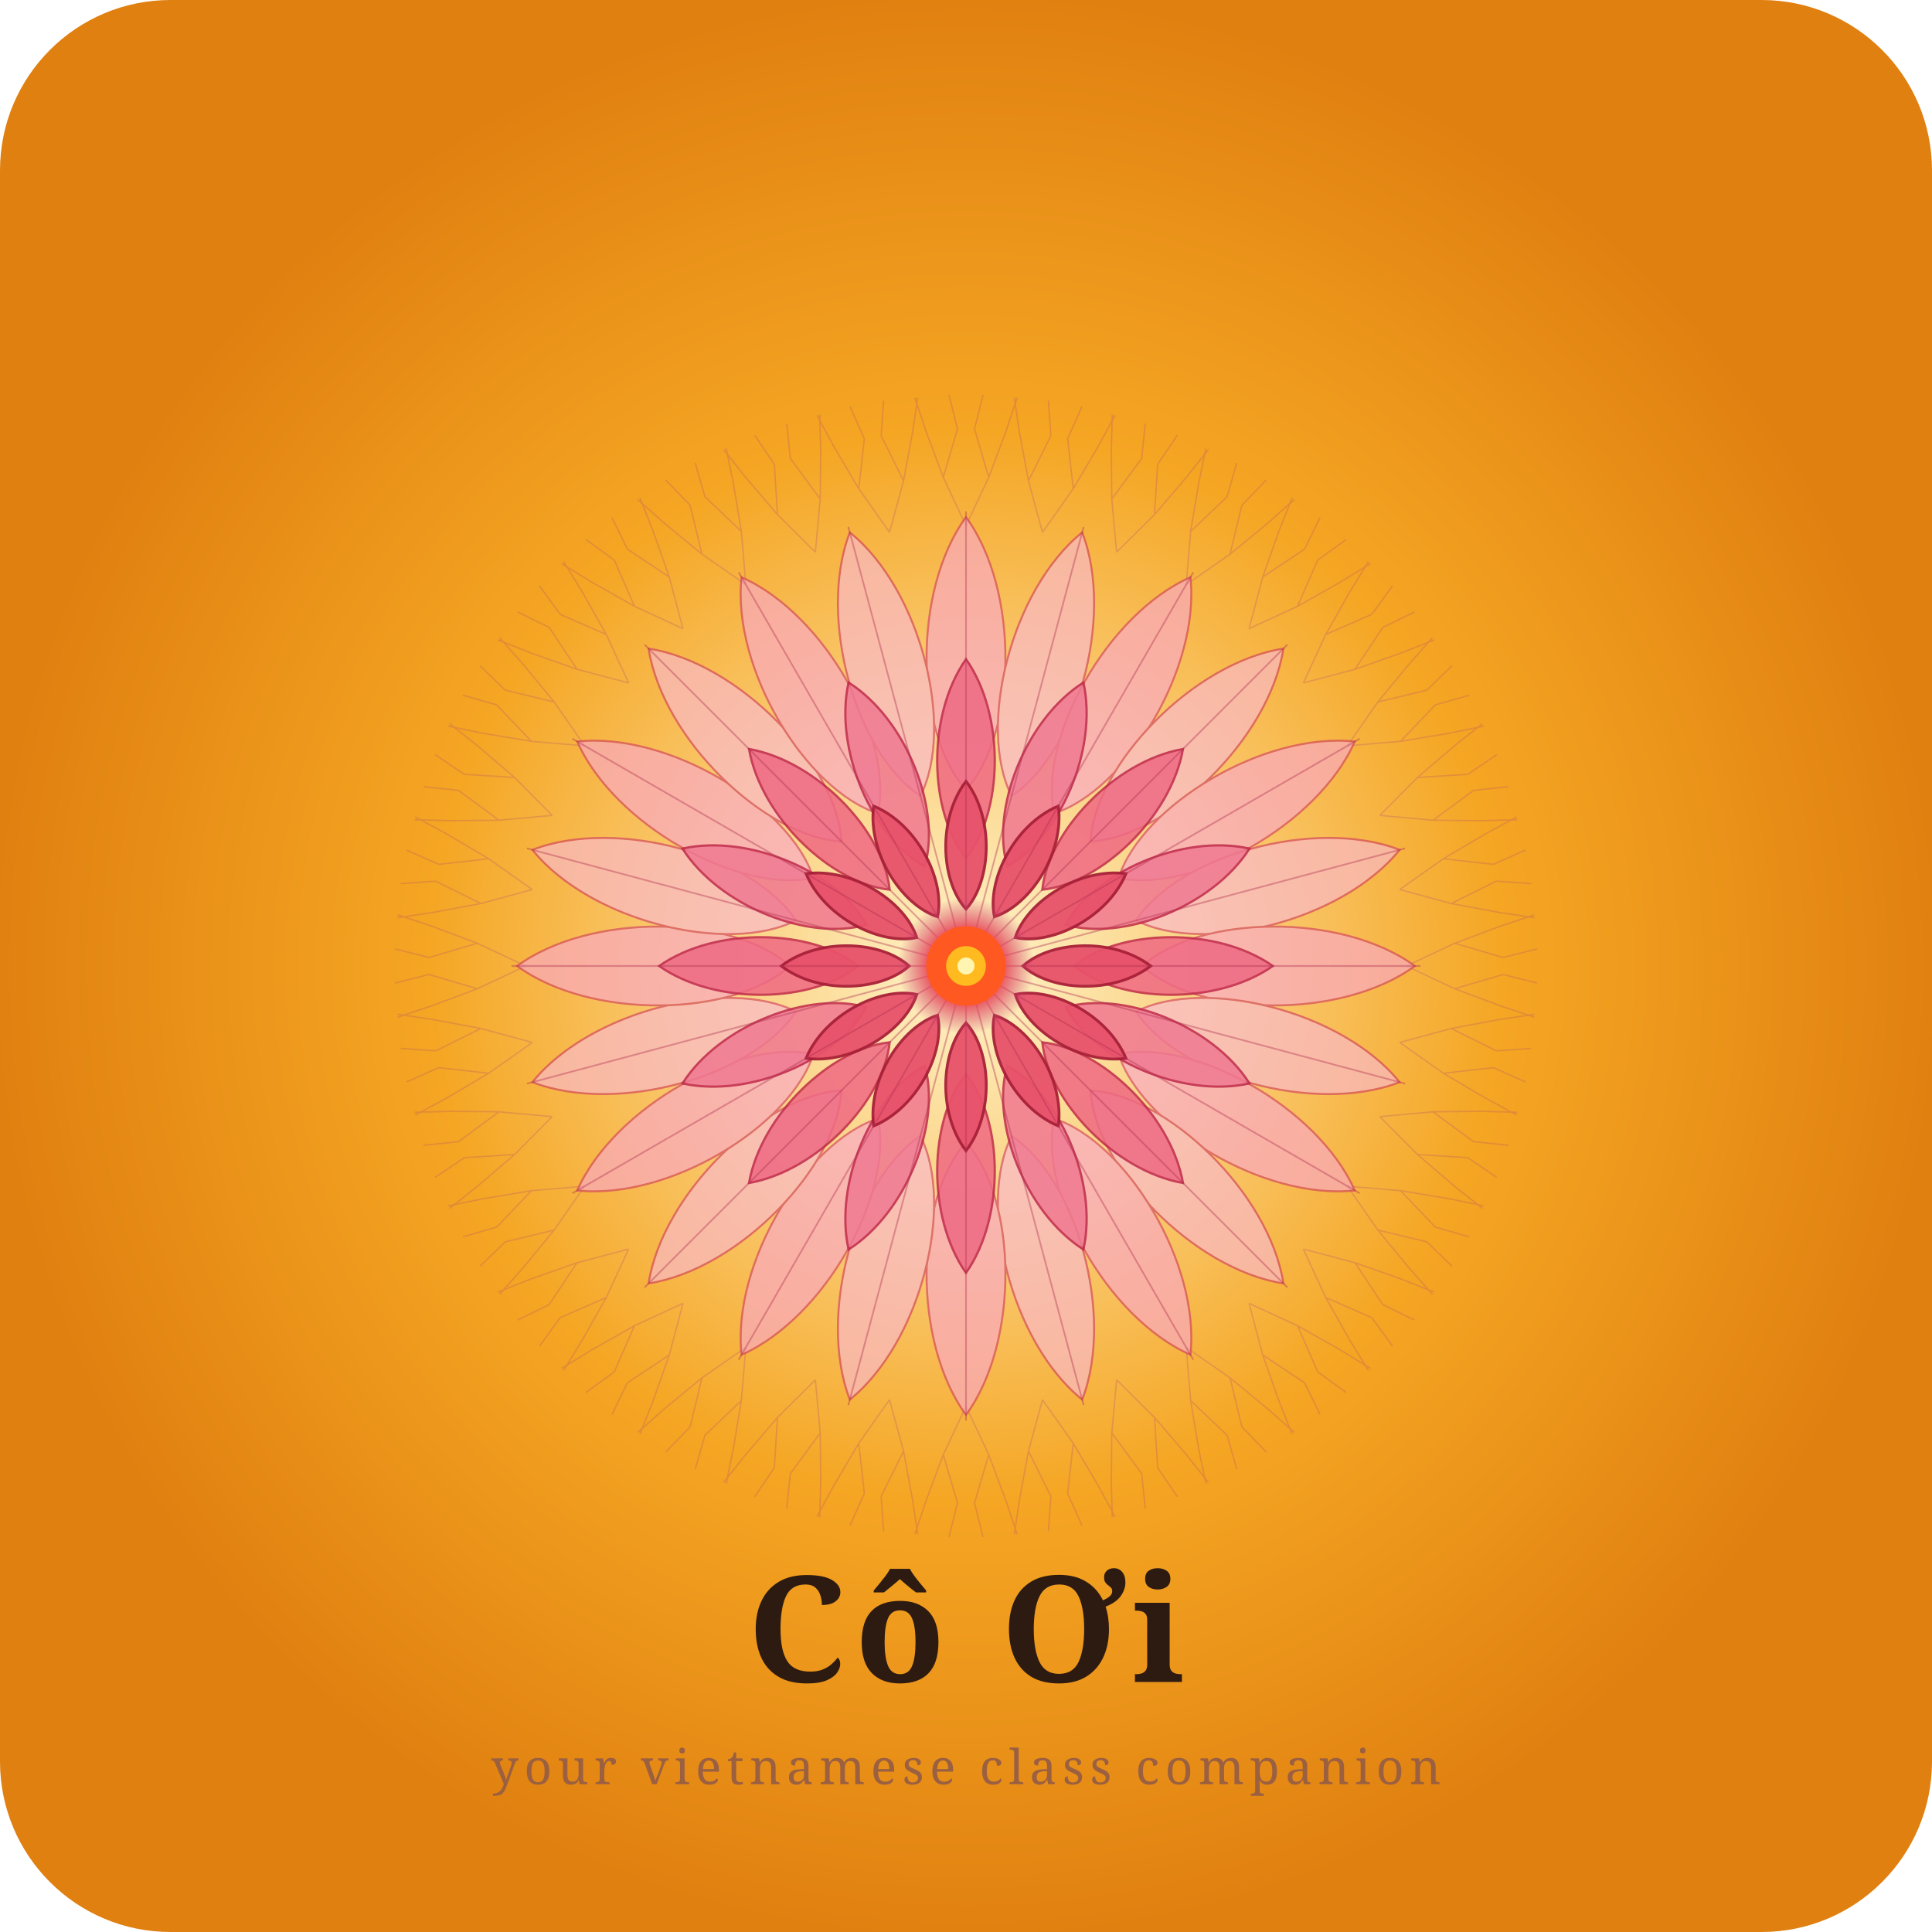
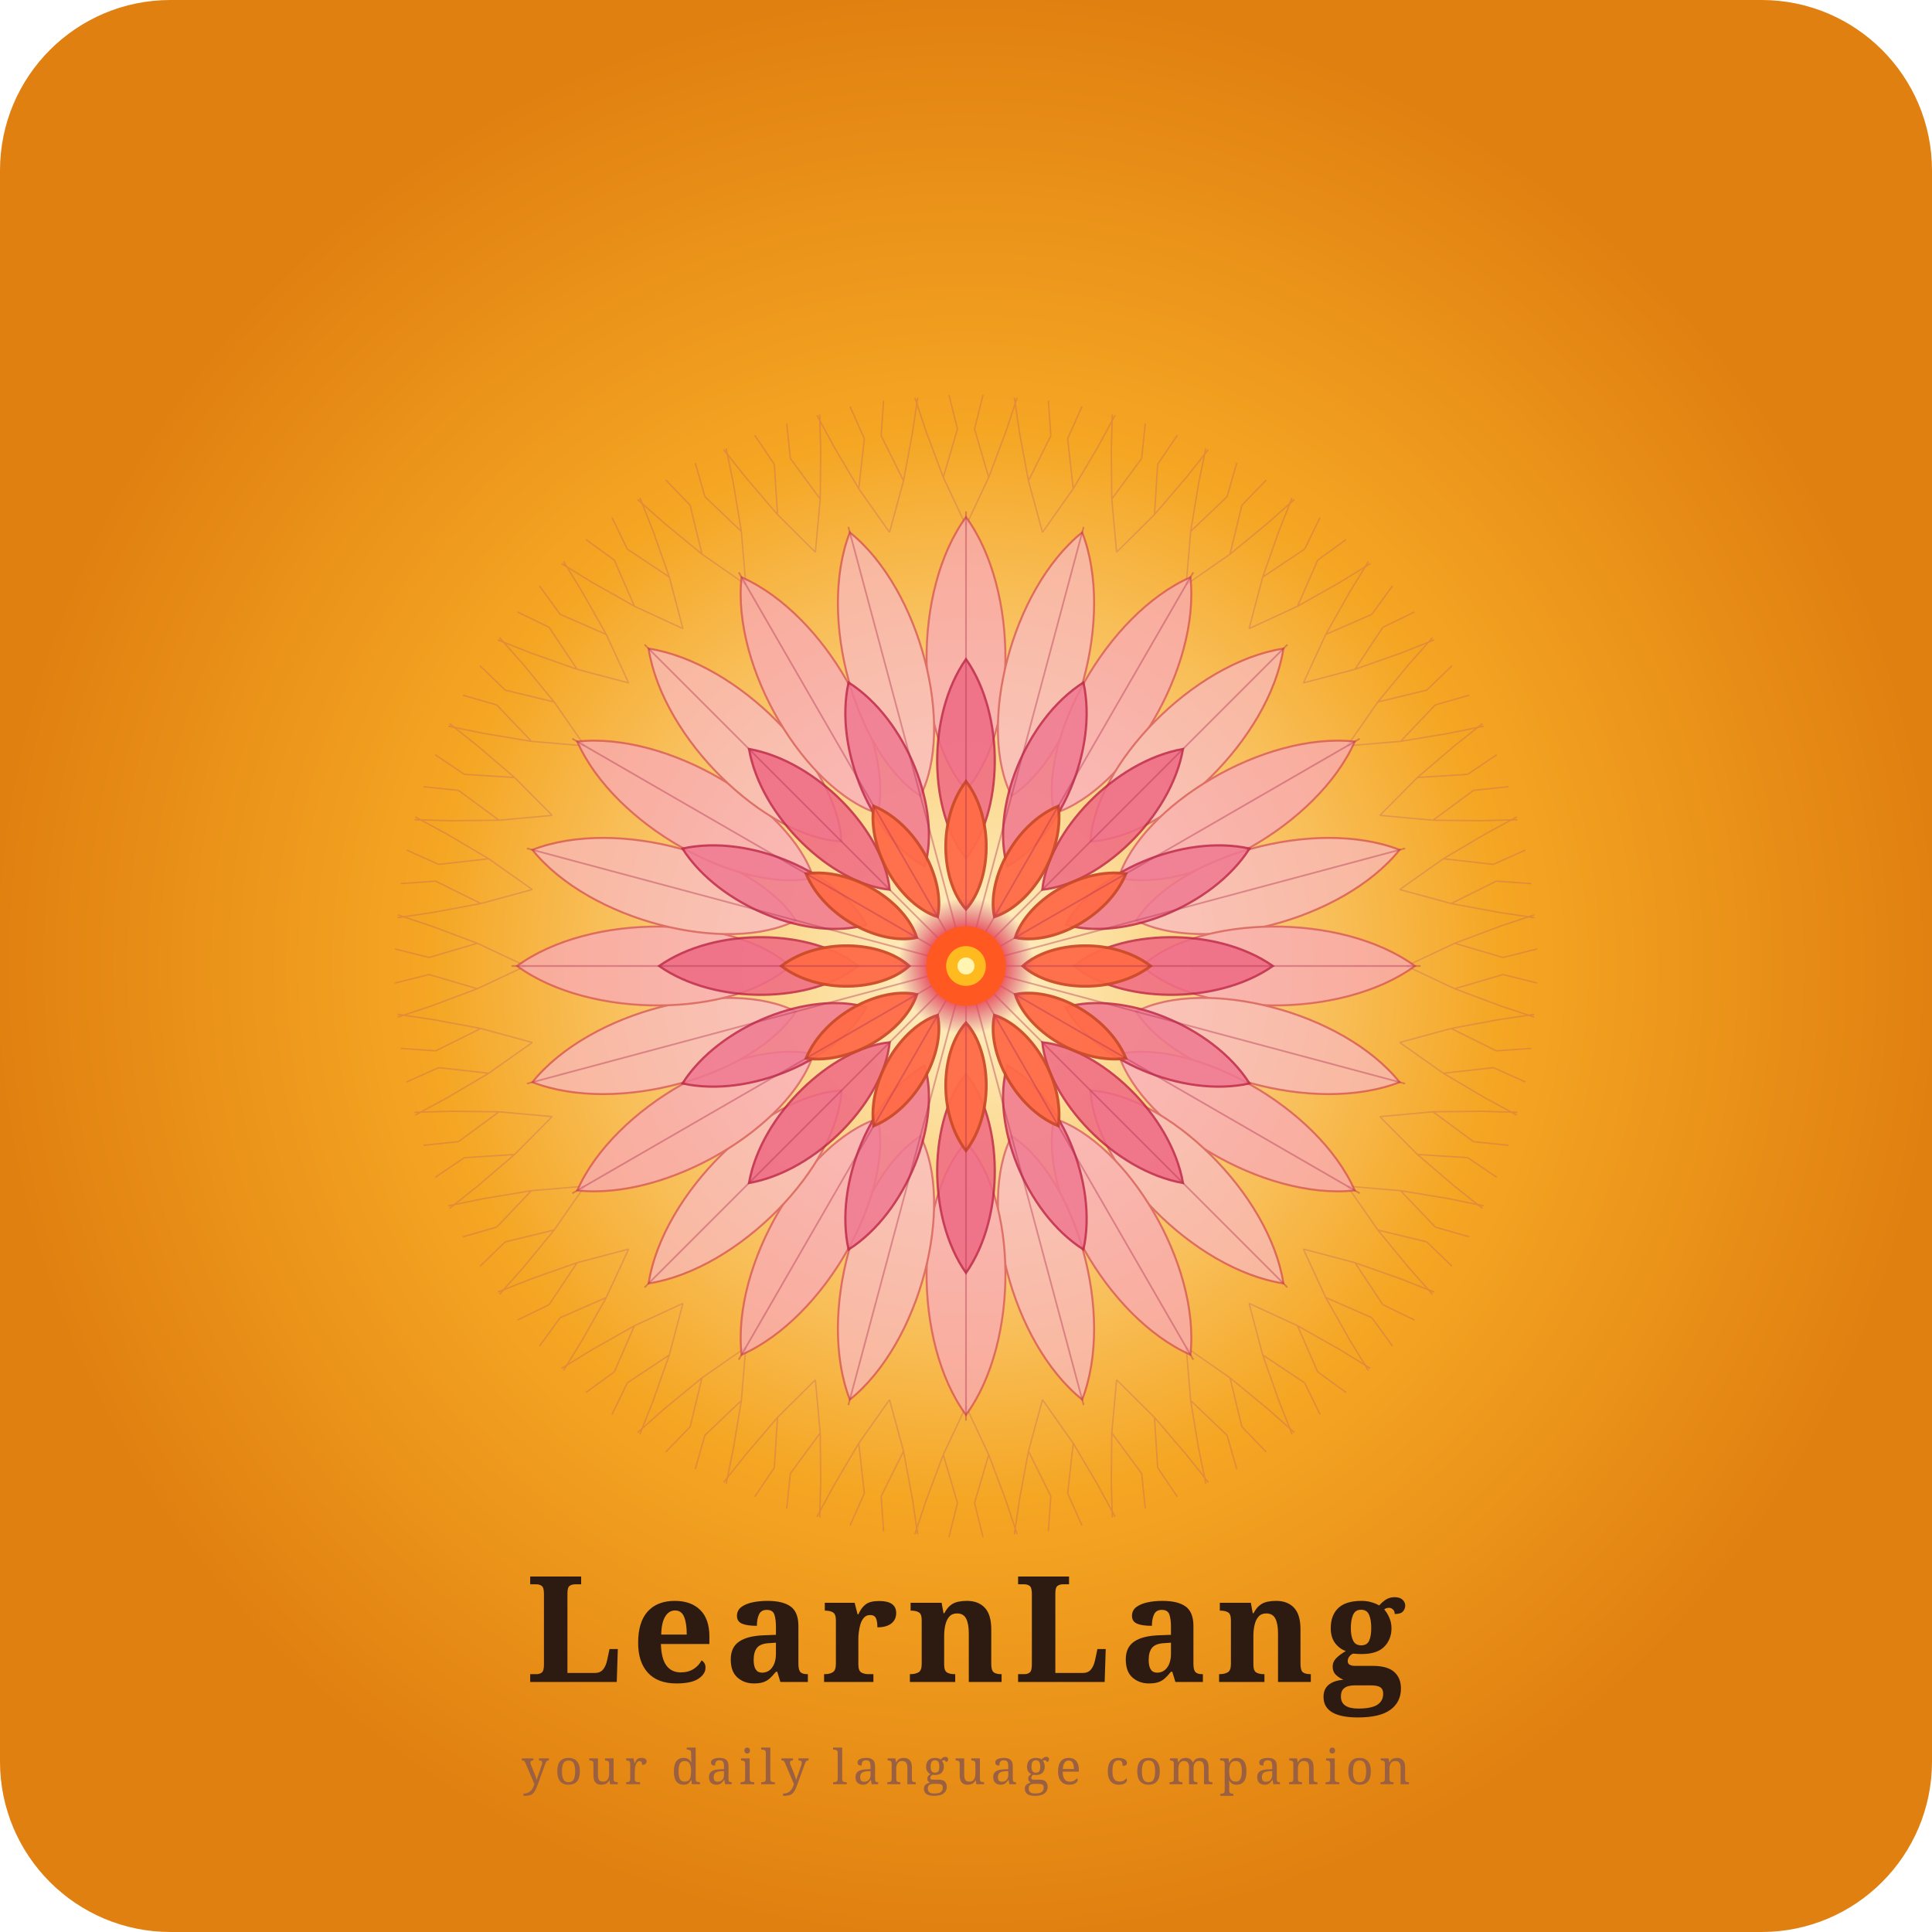
<svg xmlns="http://www.w3.org/2000/svg" width="680" height="680" viewBox="0 0 680 680">
  <defs>
    <radialGradient id="bg4" cx="50%" cy="50%" r="50%">
      <stop offset="0%" stop-color="#FFF4CC" />
      <stop offset="55%" stop-color="#F5A623" />
      <stop offset="100%" stop-color="#E08010" />
    </radialGradient>
    <radialGradient id="cg4" cx="50%" cy="50%" r="50%">
      <stop offset="0%" stop-color="#FF5A1F" />
      <stop offset="55%" stop-color="#E84455" />
      <stop offset="100%" stop-color="#C94070" stop-opacity="0" />
    </radialGradient>
  </defs>
  <rect width="680" height="680" fill="url(#bg4)" rx="60" />
  <g transform="translate(340,340)">
    <g opacity="0.28" stroke="#B05068" stroke-width="0.5" fill="none">
      <g transform="rotate(0)">
        <path d="M0,-155 L-8,-172 M0,-155 L8,-172 M-8,-172 L-14,-188 M-8,-172 L-3,-189 M8,-172 L3,-189 M8,-172 L14,-188 M-14,-188 L-18,-200 M-3,-189 L-6,-201 M3,-189 L6,-201 M14,-188 L18,-200" />
      </g>
      <g transform="rotate(10)">
        <path d="M0,-155 L-8,-172 M0,-155 L8,-172 M-8,-172 L-14,-188 M-8,-172 L-3,-189 M8,-172 L3,-189 M8,-172 L14,-188 M-14,-188 L-18,-200 M-3,-189 L-6,-201 M3,-189 L6,-201 M14,-188 L18,-200" />
      </g>
      <g transform="rotate(20)">
        <path d="M0,-155 L-8,-172 M0,-155 L8,-172 M-8,-172 L-14,-188 M-8,-172 L-3,-189 M8,-172 L3,-189 M8,-172 L14,-188 M-14,-188 L-18,-200 M-3,-189 L-6,-201 M3,-189 L6,-201 M14,-188 L18,-200" />
      </g>
      <g transform="rotate(30)">
        <path d="M0,-155 L-8,-172 M0,-155 L8,-172 M-8,-172 L-14,-188 M-8,-172 L-3,-189 M8,-172 L3,-189 M8,-172 L14,-188 M-14,-188 L-18,-200 M-3,-189 L-6,-201 M3,-189 L6,-201 M14,-188 L18,-200" />
      </g>
      <g transform="rotate(40)">
        <path d="M0,-155 L-8,-172 M0,-155 L8,-172 M-8,-172 L-14,-188 M-8,-172 L-3,-189 M8,-172 L3,-189 M8,-172 L14,-188 M-14,-188 L-18,-200 M-3,-189 L-6,-201 M3,-189 L6,-201 M14,-188 L18,-200" />
      </g>
      <g transform="rotate(50)">
        <path d="M0,-155 L-8,-172 M0,-155 L8,-172 M-8,-172 L-14,-188 M-8,-172 L-3,-189 M8,-172 L3,-189 M8,-172 L14,-188 M-14,-188 L-18,-200 M-3,-189 L-6,-201 M3,-189 L6,-201 M14,-188 L18,-200" />
      </g>
      <g transform="rotate(60)">
        <path d="M0,-155 L-8,-172 M0,-155 L8,-172 M-8,-172 L-14,-188 M-8,-172 L-3,-189 M8,-172 L3,-189 M8,-172 L14,-188 M-14,-188 L-18,-200 M-3,-189 L-6,-201 M3,-189 L6,-201 M14,-188 L18,-200" />
      </g>
      <g transform="rotate(70)">
        <path d="M0,-155 L-8,-172 M0,-155 L8,-172 M-8,-172 L-14,-188 M-8,-172 L-3,-189 M8,-172 L3,-189 M8,-172 L14,-188 M-14,-188 L-18,-200 M-3,-189 L-6,-201 M3,-189 L6,-201 M14,-188 L18,-200" />
      </g>
      <g transform="rotate(80)">
        <path d="M0,-155 L-8,-172 M0,-155 L8,-172 M-8,-172 L-14,-188 M-8,-172 L-3,-189 M8,-172 L3,-189 M8,-172 L14,-188 M-14,-188 L-18,-200 M-3,-189 L-6,-201 M3,-189 L6,-201 M14,-188 L18,-200" />
      </g>
      <g transform="rotate(90)">
        <path d="M0,-155 L-8,-172 M0,-155 L8,-172 M-8,-172 L-14,-188 M-8,-172 L-3,-189 M8,-172 L3,-189 M8,-172 L14,-188 M-14,-188 L-18,-200 M-3,-189 L-6,-201 M3,-189 L6,-201 M14,-188 L18,-200" />
      </g>
      <g transform="rotate(100)">
        <path d="M0,-155 L-8,-172 M0,-155 L8,-172 M-8,-172 L-14,-188 M-8,-172 L-3,-189 M8,-172 L3,-189 M8,-172 L14,-188 M-14,-188 L-18,-200 M-3,-189 L-6,-201 M3,-189 L6,-201 M14,-188 L18,-200" />
      </g>
      <g transform="rotate(110)">
        <path d="M0,-155 L-8,-172 M0,-155 L8,-172 M-8,-172 L-14,-188 M-8,-172 L-3,-189 M8,-172 L3,-189 M8,-172 L14,-188 M-14,-188 L-18,-200 M-3,-189 L-6,-201 M3,-189 L6,-201 M14,-188 L18,-200" />
      </g>
      <g transform="rotate(120)">
        <path d="M0,-155 L-8,-172 M0,-155 L8,-172 M-8,-172 L-14,-188 M-8,-172 L-3,-189 M8,-172 L3,-189 M8,-172 L14,-188 M-14,-188 L-18,-200 M-3,-189 L-6,-201 M3,-189 L6,-201 M14,-188 L18,-200" />
      </g>
      <g transform="rotate(130)">
        <path d="M0,-155 L-8,-172 M0,-155 L8,-172 M-8,-172 L-14,-188 M-8,-172 L-3,-189 M8,-172 L3,-189 M8,-172 L14,-188 M-14,-188 L-18,-200 M-3,-189 L-6,-201 M3,-189 L6,-201 M14,-188 L18,-200" />
      </g>
      <g transform="rotate(140)">
        <path d="M0,-155 L-8,-172 M0,-155 L8,-172 M-8,-172 L-14,-188 M-8,-172 L-3,-189 M8,-172 L3,-189 M8,-172 L14,-188 M-14,-188 L-18,-200 M-3,-189 L-6,-201 M3,-189 L6,-201 M14,-188 L18,-200" />
      </g>
      <g transform="rotate(150)">
        <path d="M0,-155 L-8,-172 M0,-155 L8,-172 M-8,-172 L-14,-188 M-8,-172 L-3,-189 M8,-172 L3,-189 M8,-172 L14,-188 M-14,-188 L-18,-200 M-3,-189 L-6,-201 M3,-189 L6,-201 M14,-188 L18,-200" />
      </g>
      <g transform="rotate(160)">
        <path d="M0,-155 L-8,-172 M0,-155 L8,-172 M-8,-172 L-14,-188 M-8,-172 L-3,-189 M8,-172 L3,-189 M8,-172 L14,-188 M-14,-188 L-18,-200 M-3,-189 L-6,-201 M3,-189 L6,-201 M14,-188 L18,-200" />
      </g>
      <g transform="rotate(170)">
        <path d="M0,-155 L-8,-172 M0,-155 L8,-172 M-8,-172 L-14,-188 M-8,-172 L-3,-189 M8,-172 L3,-189 M8,-172 L14,-188 M-14,-188 L-18,-200 M-3,-189 L-6,-201 M3,-189 L6,-201 M14,-188 L18,-200" />
      </g>
      <g transform="rotate(180)">
        <path d="M0,-155 L-8,-172 M0,-155 L8,-172 M-8,-172 L-14,-188 M-8,-172 L-3,-189 M8,-172 L3,-189 M8,-172 L14,-188 M-14,-188 L-18,-200 M-3,-189 L-6,-201 M3,-189 L6,-201 M14,-188 L18,-200" />
      </g>
      <g transform="rotate(190)">
        <path d="M0,-155 L-8,-172 M0,-155 L8,-172 M-8,-172 L-14,-188 M-8,-172 L-3,-189 M8,-172 L3,-189 M8,-172 L14,-188 M-14,-188 L-18,-200 M-3,-189 L-6,-201 M3,-189 L6,-201 M14,-188 L18,-200" />
      </g>
      <g transform="rotate(200)">
        <path d="M0,-155 L-8,-172 M0,-155 L8,-172 M-8,-172 L-14,-188 M-8,-172 L-3,-189 M8,-172 L3,-189 M8,-172 L14,-188 M-14,-188 L-18,-200 M-3,-189 L-6,-201 M3,-189 L6,-201 M14,-188 L18,-200" />
      </g>
      <g transform="rotate(210)">
        <path d="M0,-155 L-8,-172 M0,-155 L8,-172 M-8,-172 L-14,-188 M-8,-172 L-3,-189 M8,-172 L3,-189 M8,-172 L14,-188 M-14,-188 L-18,-200 M-3,-189 L-6,-201 M3,-189 L6,-201 M14,-188 L18,-200" />
      </g>
      <g transform="rotate(220)">
        <path d="M0,-155 L-8,-172 M0,-155 L8,-172 M-8,-172 L-14,-188 M-8,-172 L-3,-189 M8,-172 L3,-189 M8,-172 L14,-188 M-14,-188 L-18,-200 M-3,-189 L-6,-201 M3,-189 L6,-201 M14,-188 L18,-200" />
      </g>
      <g transform="rotate(230)">
        <path d="M0,-155 L-8,-172 M0,-155 L8,-172 M-8,-172 L-14,-188 M-8,-172 L-3,-189 M8,-172 L3,-189 M8,-172 L14,-188 M-14,-188 L-18,-200 M-3,-189 L-6,-201 M3,-189 L6,-201 M14,-188 L18,-200" />
      </g>
      <g transform="rotate(240)">
        <path d="M0,-155 L-8,-172 M0,-155 L8,-172 M-8,-172 L-14,-188 M-8,-172 L-3,-189 M8,-172 L3,-189 M8,-172 L14,-188 M-14,-188 L-18,-200 M-3,-189 L-6,-201 M3,-189 L6,-201 M14,-188 L18,-200" />
      </g>
      <g transform="rotate(250)">
        <path d="M0,-155 L-8,-172 M0,-155 L8,-172 M-8,-172 L-14,-188 M-8,-172 L-3,-189 M8,-172 L3,-189 M8,-172 L14,-188 M-14,-188 L-18,-200 M-3,-189 L-6,-201 M3,-189 L6,-201 M14,-188 L18,-200" />
      </g>
      <g transform="rotate(260)">
        <path d="M0,-155 L-8,-172 M0,-155 L8,-172 M-8,-172 L-14,-188 M-8,-172 L-3,-189 M8,-172 L3,-189 M8,-172 L14,-188 M-14,-188 L-18,-200 M-3,-189 L-6,-201 M3,-189 L6,-201 M14,-188 L18,-200" />
      </g>
      <g transform="rotate(270)">
        <path d="M0,-155 L-8,-172 M0,-155 L8,-172 M-8,-172 L-14,-188 M-8,-172 L-3,-189 M8,-172 L3,-189 M8,-172 L14,-188 M-14,-188 L-18,-200 M-3,-189 L-6,-201 M3,-189 L6,-201 M14,-188 L18,-200" />
      </g>
      <g transform="rotate(280)">
        <path d="M0,-155 L-8,-172 M0,-155 L8,-172 M-8,-172 L-14,-188 M-8,-172 L-3,-189 M8,-172 L3,-189 M8,-172 L14,-188 M-14,-188 L-18,-200 M-3,-189 L-6,-201 M3,-189 L6,-201 M14,-188 L18,-200" />
      </g>
      <g transform="rotate(290)">
        <path d="M0,-155 L-8,-172 M0,-155 L8,-172 M-8,-172 L-14,-188 M-8,-172 L-3,-189 M8,-172 L3,-189 M8,-172 L14,-188 M-14,-188 L-18,-200 M-3,-189 L-6,-201 M3,-189 L6,-201 M14,-188 L18,-200" />
      </g>
      <g transform="rotate(300)">
        <path d="M0,-155 L-8,-172 M0,-155 L8,-172 M-8,-172 L-14,-188 M-8,-172 L-3,-189 M8,-172 L3,-189 M8,-172 L14,-188 M-14,-188 L-18,-200 M-3,-189 L-6,-201 M3,-189 L6,-201 M14,-188 L18,-200" />
      </g>
      <g transform="rotate(310)">
        <path d="M0,-155 L-8,-172 M0,-155 L8,-172 M-8,-172 L-14,-188 M-8,-172 L-3,-189 M8,-172 L3,-189 M8,-172 L14,-188 M-14,-188 L-18,-200 M-3,-189 L-6,-201 M3,-189 L6,-201 M14,-188 L18,-200" />
      </g>
      <g transform="rotate(320)">
        <path d="M0,-155 L-8,-172 M0,-155 L8,-172 M-8,-172 L-14,-188 M-8,-172 L-3,-189 M8,-172 L3,-189 M8,-172 L14,-188 M-14,-188 L-18,-200 M-3,-189 L-6,-201 M3,-189 L6,-201 M14,-188 L18,-200" />
      </g>
      <g transform="rotate(330)">
        <path d="M0,-155 L-8,-172 M0,-155 L8,-172 M-8,-172 L-14,-188 M-8,-172 L-3,-189 M8,-172 L3,-189 M8,-172 L14,-188 M-14,-188 L-18,-200 M-3,-189 L-6,-201 M3,-189 L6,-201 M14,-188 L18,-200" />
      </g>
      <g transform="rotate(340)">
        <path d="M0,-155 L-8,-172 M0,-155 L8,-172 M-8,-172 L-14,-188 M-8,-172 L-3,-189 M8,-172 L3,-189 M8,-172 L14,-188 M-14,-188 L-18,-200 M-3,-189 L-6,-201 M3,-189 L6,-201 M14,-188 L18,-200" />
      </g>
      <g transform="rotate(350)">
        <path d="M0,-155 L-8,-172 M0,-155 L8,-172 M-8,-172 L-14,-188 M-8,-172 L-3,-189 M8,-172 L3,-189 M8,-172 L14,-188 M-14,-188 L-18,-200 M-3,-189 L-6,-201 M3,-189 L6,-201 M14,-188 L18,-200" />
      </g>
    </g>
    <g opacity="0.65">
      <g transform="rotate(0)">
        <path d="M0,-62 C-18,-82 -19,-132 0,-158 C19,-132 18,-82 0,-62Z" fill="#F9A8C9" stroke="#D04060" stroke-width="0.7" />
      </g>
      <g transform="rotate(15)">
        <path d="M0,-62 C-18,-82 -19,-132 0,-158 C19,-132 18,-82 0,-62Z" fill="#F9B8D0" stroke="#D04060" stroke-width="0.7" />
      </g>
      <g transform="rotate(30)">
        <path d="M0,-62 C-18,-82 -19,-132 0,-158 C19,-132 18,-82 0,-62Z" fill="#F9A8C9" stroke="#D04060" stroke-width="0.7" />
      </g>
      <g transform="rotate(45)">
        <path d="M0,-62 C-18,-82 -19,-132 0,-158 C19,-132 18,-82 0,-62Z" fill="#F9B8D0" stroke="#D04060" stroke-width="0.7" />
      </g>
      <g transform="rotate(60)">
        <path d="M0,-62 C-18,-82 -19,-132 0,-158 C19,-132 18,-82 0,-62Z" fill="#F9A8C9" stroke="#D04060" stroke-width="0.7" />
      </g>
      <g transform="rotate(75)">
        <path d="M0,-62 C-18,-82 -19,-132 0,-158 C19,-132 18,-82 0,-62Z" fill="#F9B8D0" stroke="#D04060" stroke-width="0.7" />
      </g>
      <g transform="rotate(90)">
        <path d="M0,-62 C-18,-82 -19,-132 0,-158 C19,-132 18,-82 0,-62Z" fill="#F9A8C9" stroke="#D04060" stroke-width="0.7" />
      </g>
      <g transform="rotate(105)">
        <path d="M0,-62 C-18,-82 -19,-132 0,-158 C19,-132 18,-82 0,-62Z" fill="#F9B8D0" stroke="#D04060" stroke-width="0.7" />
      </g>
      <g transform="rotate(120)">
        <path d="M0,-62 C-18,-82 -19,-132 0,-158 C19,-132 18,-82 0,-62Z" fill="#F9A8C9" stroke="#D04060" stroke-width="0.7" />
      </g>
      <g transform="rotate(135)">
        <path d="M0,-62 C-18,-82 -19,-132 0,-158 C19,-132 18,-82 0,-62Z" fill="#F9B8D0" stroke="#D04060" stroke-width="0.7" />
      </g>
      <g transform="rotate(150)">
        <path d="M0,-62 C-18,-82 -19,-132 0,-158 C19,-132 18,-82 0,-62Z" fill="#F9A8C9" stroke="#D04060" stroke-width="0.7" />
      </g>
      <g transform="rotate(165)">
        <path d="M0,-62 C-18,-82 -19,-132 0,-158 C19,-132 18,-82 0,-62Z" fill="#F9B8D0" stroke="#D04060" stroke-width="0.7" />
      </g>
      <g transform="rotate(180)">
        <path d="M0,-62 C-18,-82 -19,-132 0,-158 C19,-132 18,-82 0,-62Z" fill="#F9A8C9" stroke="#D04060" stroke-width="0.7" />
      </g>
      <g transform="rotate(195)">
        <path d="M0,-62 C-18,-82 -19,-132 0,-158 C19,-132 18,-82 0,-62Z" fill="#F9B8D0" stroke="#D04060" stroke-width="0.7" />
      </g>
      <g transform="rotate(210)">
        <path d="M0,-62 C-18,-82 -19,-132 0,-158 C19,-132 18,-82 0,-62Z" fill="#F9A8C9" stroke="#D04060" stroke-width="0.7" />
      </g>
      <g transform="rotate(225)">
        <path d="M0,-62 C-18,-82 -19,-132 0,-158 C19,-132 18,-82 0,-62Z" fill="#F9B8D0" stroke="#D04060" stroke-width="0.7" />
      </g>
      <g transform="rotate(240)">
        <path d="M0,-62 C-18,-82 -19,-132 0,-158 C19,-132 18,-82 0,-62Z" fill="#F9A8C9" stroke="#D04060" stroke-width="0.7" />
      </g>
      <g transform="rotate(255)">
        <path d="M0,-62 C-18,-82 -19,-132 0,-158 C19,-132 18,-82 0,-62Z" fill="#F9B8D0" stroke="#D04060" stroke-width="0.7" />
      </g>
      <g transform="rotate(270)">
        <path d="M0,-62 C-18,-82 -19,-132 0,-158 C19,-132 18,-82 0,-62Z" fill="#F9A8C9" stroke="#D04060" stroke-width="0.7" />
      </g>
      <g transform="rotate(285)">
        <path d="M0,-62 C-18,-82 -19,-132 0,-158 C19,-132 18,-82 0,-62Z" fill="#F9B8D0" stroke="#D04060" stroke-width="0.7" />
      </g>
      <g transform="rotate(300)">
        <path d="M0,-62 C-18,-82 -19,-132 0,-158 C19,-132 18,-82 0,-62Z" fill="#F9A8C9" stroke="#D04060" stroke-width="0.7" />
      </g>
      <g transform="rotate(315)">
        <path d="M0,-62 C-18,-82 -19,-132 0,-158 C19,-132 18,-82 0,-62Z" fill="#F9B8D0" stroke="#D04060" stroke-width="0.7" />
      </g>
      <g transform="rotate(330)">
        <path d="M0,-62 C-18,-82 -19,-132 0,-158 C19,-132 18,-82 0,-62Z" fill="#F9A8C9" stroke="#D04060" stroke-width="0.7" />
      </g>
      <g transform="rotate(345)">
        <path d="M0,-62 C-18,-82 -19,-132 0,-158 C19,-132 18,-82 0,-62Z" fill="#F9B8D0" stroke="#D04060" stroke-width="0.7" />
      </g>
    </g>
    <g opacity="0.85">
      <g transform="rotate(0)">
        <path d="M0,-38 C-13,-54 -14,-88 0,-108 C14,-88 13,-54 0,-38Z" fill="#EE6882" stroke="#BF2848" stroke-width="0.8" />
      </g>
      <g transform="rotate(22.5)">
        <path d="M0,-38 C-13,-54 -14,-88 0,-108 C14,-88 13,-54 0,-38Z" fill="#F07890" stroke="#BF2848" stroke-width="0.8" />
      </g>
      <g transform="rotate(45)">
        <path d="M0,-38 C-13,-54 -14,-88 0,-108 C14,-88 13,-54 0,-38Z" fill="#EE6882" stroke="#BF2848" stroke-width="0.8" />
      </g>
      <g transform="rotate(67.5)">
        <path d="M0,-38 C-13,-54 -14,-88 0,-108 C14,-88 13,-54 0,-38Z" fill="#F07890" stroke="#BF2848" stroke-width="0.8" />
      </g>
      <g transform="rotate(90)">
        <path d="M0,-38 C-13,-54 -14,-88 0,-108 C14,-88 13,-54 0,-38Z" fill="#EE6882" stroke="#BF2848" stroke-width="0.8" />
      </g>
      <g transform="rotate(112.5)">
        <path d="M0,-38 C-13,-54 -14,-88 0,-108 C14,-88 13,-54 0,-38Z" fill="#F07890" stroke="#BF2848" stroke-width="0.8" />
      </g>
      <g transform="rotate(135)">
        <path d="M0,-38 C-13,-54 -14,-88 0,-108 C14,-88 13,-54 0,-38Z" fill="#EE6882" stroke="#BF2848" stroke-width="0.8" />
      </g>
      <g transform="rotate(157.5)">
        <path d="M0,-38 C-13,-54 -14,-88 0,-108 C14,-88 13,-54 0,-38Z" fill="#F07890" stroke="#BF2848" stroke-width="0.8" />
      </g>
      <g transform="rotate(180)">
        <path d="M0,-38 C-13,-54 -14,-88 0,-108 C14,-88 13,-54 0,-38Z" fill="#EE6882" stroke="#BF2848" stroke-width="0.8" />
      </g>
      <g transform="rotate(202.5)">
        <path d="M0,-38 C-13,-54 -14,-88 0,-108 C14,-88 13,-54 0,-38Z" fill="#F07890" stroke="#BF2848" stroke-width="0.8" />
      </g>
      <g transform="rotate(225)">
        <path d="M0,-38 C-13,-54 -14,-88 0,-108 C14,-88 13,-54 0,-38Z" fill="#EE6882" stroke="#BF2848" stroke-width="0.8" />
      </g>
      <g transform="rotate(247.5)">
        <path d="M0,-38 C-13,-54 -14,-88 0,-108 C14,-88 13,-54 0,-38Z" fill="#F07890" stroke="#BF2848" stroke-width="0.8" />
      </g>
      <g transform="rotate(270)">
        <path d="M0,-38 C-13,-54 -14,-88 0,-108 C14,-88 13,-54 0,-38Z" fill="#EE6882" stroke="#BF2848" stroke-width="0.8" />
      </g>
      <g transform="rotate(292.5)">
        <path d="M0,-38 C-13,-54 -14,-88 0,-108 C14,-88 13,-54 0,-38Z" fill="#F07890" stroke="#BF2848" stroke-width="0.8" />
      </g>
      <g transform="rotate(315)">
        <path d="M0,-38 C-13,-54 -14,-88 0,-108 C14,-88 13,-54 0,-38Z" fill="#EE6882" stroke="#BF2848" stroke-width="0.8" />
      </g>
      <g transform="rotate(337.5)">
        <path d="M0,-38 C-13,-54 -14,-88 0,-108 C14,-88 13,-54 0,-38Z" fill="#F07890" stroke="#BF2848" stroke-width="0.8" />
      </g>
    </g>
    <g opacity="0.95">
      <g transform="rotate(0)">
-         <path d="M0,-20 C-9,-30 -10,-52 0,-65 C10,-52 9,-30 0,-20Z" fill="#E8526A" stroke="#A82038" stroke-width="1" />
+         <path d="M0,-20 C-9,-30 -10,-52 0,-65 C10,-52 9,-30 0,-20Z" fill="#FF6B47" stroke="#CC4A28" stroke-width="1" />
      </g>
      <g transform="rotate(30)">
-         <path d="M0,-20 C-9,-30 -10,-52 0,-65 C10,-52 9,-30 0,-20Z" fill="#E8526A" stroke="#A82038" stroke-width="1" />
+         <path d="M0,-20 C-9,-30 -10,-52 0,-65 C10,-52 9,-30 0,-20Z" fill="#FF6B47" stroke="#CC4A28" stroke-width="1" />
      </g>
      <g transform="rotate(60)">
-         <path d="M0,-20 C-9,-30 -10,-52 0,-65 C10,-52 9,-30 0,-20Z" fill="#E8526A" stroke="#A82038" stroke-width="1" />
+         <path d="M0,-20 C-9,-30 -10,-52 0,-65 C10,-52 9,-30 0,-20Z" fill="#FF6B47" stroke="#CC4A28" stroke-width="1" />
      </g>
      <g transform="rotate(90)">
-         <path d="M0,-20 C-9,-30 -10,-52 0,-65 C10,-52 9,-30 0,-20Z" fill="#E8526A" stroke="#A82038" stroke-width="1" />
+         <path d="M0,-20 C-9,-30 -10,-52 0,-65 C10,-52 9,-30 0,-20Z" fill="#FF6B47" stroke="#CC4A28" stroke-width="1" />
      </g>
      <g transform="rotate(120)">
-         <path d="M0,-20 C-9,-30 -10,-52 0,-65 C10,-52 9,-30 0,-20Z" fill="#E8526A" stroke="#A82038" stroke-width="1" />
+         <path d="M0,-20 C-9,-30 -10,-52 0,-65 C10,-52 9,-30 0,-20Z" fill="#FF6B47" stroke="#CC4A28" stroke-width="1" />
      </g>
      <g transform="rotate(150)">
-         <path d="M0,-20 C-9,-30 -10,-52 0,-65 C10,-52 9,-30 0,-20Z" fill="#E8526A" stroke="#A82038" stroke-width="1" />
+         <path d="M0,-20 C-9,-30 -10,-52 0,-65 C10,-52 9,-30 0,-20Z" fill="#FF6B47" stroke="#CC4A28" stroke-width="1" />
      </g>
      <g transform="rotate(180)">
-         <path d="M0,-20 C-9,-30 -10,-52 0,-65 C10,-52 9,-30 0,-20Z" fill="#E8526A" stroke="#A82038" stroke-width="1" />
+         <path d="M0,-20 C-9,-30 -10,-52 0,-65 C10,-52 9,-30 0,-20Z" fill="#FF6B47" stroke="#CC4A28" stroke-width="1" />
      </g>
      <g transform="rotate(210)">
-         <path d="M0,-20 C-9,-30 -10,-52 0,-65 C10,-52 9,-30 0,-20Z" fill="#E8526A" stroke="#A82038" stroke-width="1" />
+         <path d="M0,-20 C-9,-30 -10,-52 0,-65 C10,-52 9,-30 0,-20Z" fill="#FF6B47" stroke="#CC4A28" stroke-width="1" />
      </g>
      <g transform="rotate(240)">
-         <path d="M0,-20 C-9,-30 -10,-52 0,-65 C10,-52 9,-30 0,-20Z" fill="#E8526A" stroke="#A82038" stroke-width="1" />
+         <path d="M0,-20 C-9,-30 -10,-52 0,-65 C10,-52 9,-30 0,-20Z" fill="#FF6B47" stroke="#CC4A28" stroke-width="1" />
      </g>
      <g transform="rotate(270)">
-         <path d="M0,-20 C-9,-30 -10,-52 0,-65 C10,-52 9,-30 0,-20Z" fill="#E8526A" stroke="#A82038" stroke-width="1" />
+         <path d="M0,-20 C-9,-30 -10,-52 0,-65 C10,-52 9,-30 0,-20Z" fill="#FF6B47" stroke="#CC4A28" stroke-width="1" />
      </g>
      <g transform="rotate(300)">
-         <path d="M0,-20 C-9,-30 -10,-52 0,-65 C10,-52 9,-30 0,-20Z" fill="#E8526A" stroke="#A82038" stroke-width="1" />
+         <path d="M0,-20 C-9,-30 -10,-52 0,-65 C10,-52 9,-30 0,-20Z" fill="#FF6B47" stroke="#CC4A28" stroke-width="1" />
      </g>
      <g transform="rotate(330)">
-         <path d="M0,-20 C-9,-30 -10,-52 0,-65 C10,-52 9,-30 0,-20Z" fill="#E8526A" stroke="#A82038" stroke-width="1" />
+         <path d="M0,-20 C-9,-30 -10,-52 0,-65 C10,-52 9,-30 0,-20Z" fill="#FF6B47" stroke="#CC4A28" stroke-width="1" />
      </g>
    </g>
    <g stroke="#B03050" stroke-width="0.6" opacity="0.4">
      <line x1="0" y1="0" x2="0" y2="-160" transform="rotate(0)" />
      <line x1="0" y1="0" x2="0" y2="-160" transform="rotate(15)" />
      <line x1="0" y1="0" x2="0" y2="-160" transform="rotate(30)" />
      <line x1="0" y1="0" x2="0" y2="-160" transform="rotate(45)" />
      <line x1="0" y1="0" x2="0" y2="-160" transform="rotate(60)" />
      <line x1="0" y1="0" x2="0" y2="-160" transform="rotate(75)" />
      <line x1="0" y1="0" x2="0" y2="-160" transform="rotate(90)" />
      <line x1="0" y1="0" x2="0" y2="-160" transform="rotate(105)" />
      <line x1="0" y1="0" x2="0" y2="-160" transform="rotate(120)" />
      <line x1="0" y1="0" x2="0" y2="-160" transform="rotate(135)" />
      <line x1="0" y1="0" x2="0" y2="-160" transform="rotate(150)" />
      <line x1="0" y1="0" x2="0" y2="-160" transform="rotate(165)" />
      <line x1="0" y1="0" x2="0" y2="-160" transform="rotate(180)" />
      <line x1="0" y1="0" x2="0" y2="-160" transform="rotate(195)" />
      <line x1="0" y1="0" x2="0" y2="-160" transform="rotate(210)" />
      <line x1="0" y1="0" x2="0" y2="-160" transform="rotate(225)" />
      <line x1="0" y1="0" x2="0" y2="-160" transform="rotate(240)" />
      <line x1="0" y1="0" x2="0" y2="-160" transform="rotate(255)" />
      <line x1="0" y1="0" x2="0" y2="-160" transform="rotate(270)" />
      <line x1="0" y1="0" x2="0" y2="-160" transform="rotate(285)" />
      <line x1="0" y1="0" x2="0" y2="-160" transform="rotate(300)" />
      <line x1="0" y1="0" x2="0" y2="-160" transform="rotate(315)" />
      <line x1="0" y1="0" x2="0" y2="-160" transform="rotate(330)" />
      <line x1="0" y1="0" x2="0" y2="-160" transform="rotate(345)" />
    </g>
    <circle cx="0" cy="0" r="24" fill="url(#cg4)" opacity="0.9" />
    <circle cx="0" cy="0" r="14" fill="#FF5820" />
    <circle cx="0" cy="0" r="7" fill="#FFBA20" />
    <circle cx="0" cy="0" r="3" fill="#FFF5B0" />
  </g>
-   <text x="340" y="592" text-anchor="middle" font-family="Georgia, serif" font-size="52" font-weight="700" fill="#2D1B12" letter-spacing="3">Cô Ơi</text>
-   <text x="340" y="628" text-anchor="middle" font-family="Georgia, serif" font-size="17" fill="#9B6040" letter-spacing="2">your vietnamese class companion</text>
+   <text x="340" y="592" text-anchor="middle" font-family="Georgia, serif" font-size="52" font-weight="700" fill="#2D1B12" letter-spacing="3">LearnLang</text>
+   <text x="340" y="628" text-anchor="middle" font-family="Georgia, serif" font-size="17" fill="#9B6040" letter-spacing="2">your daily language companion</text>
</svg>
